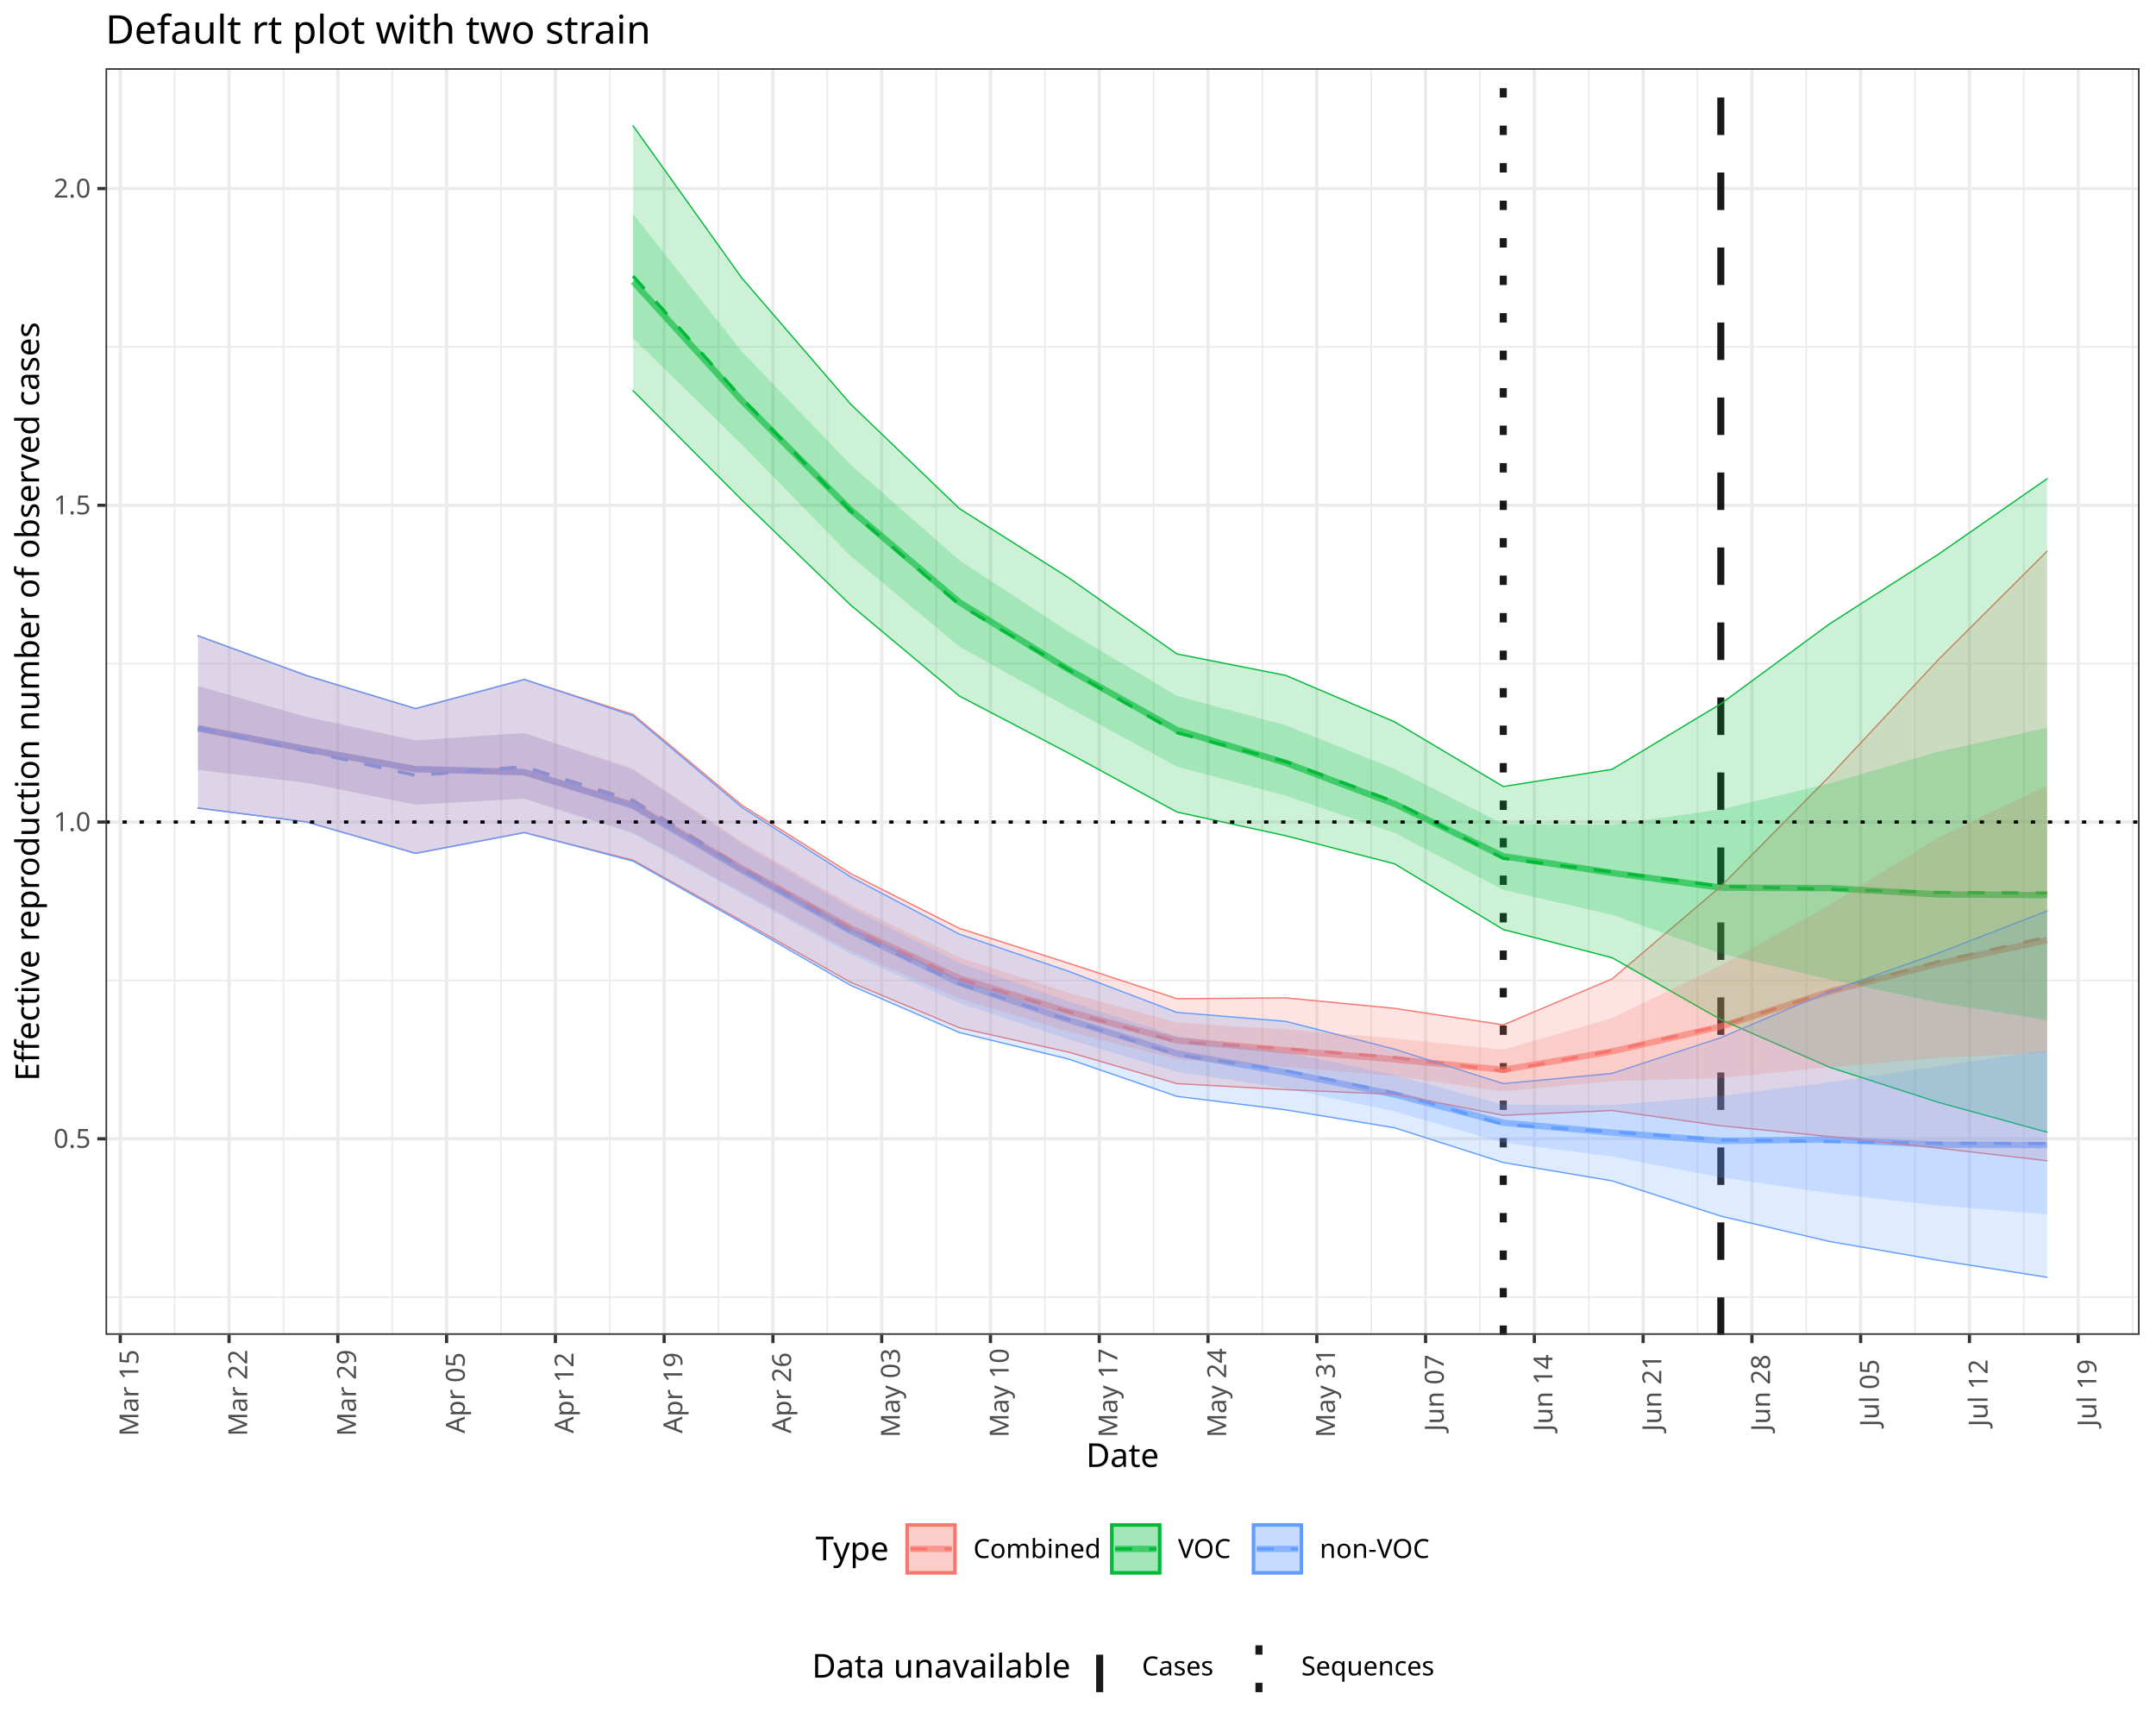
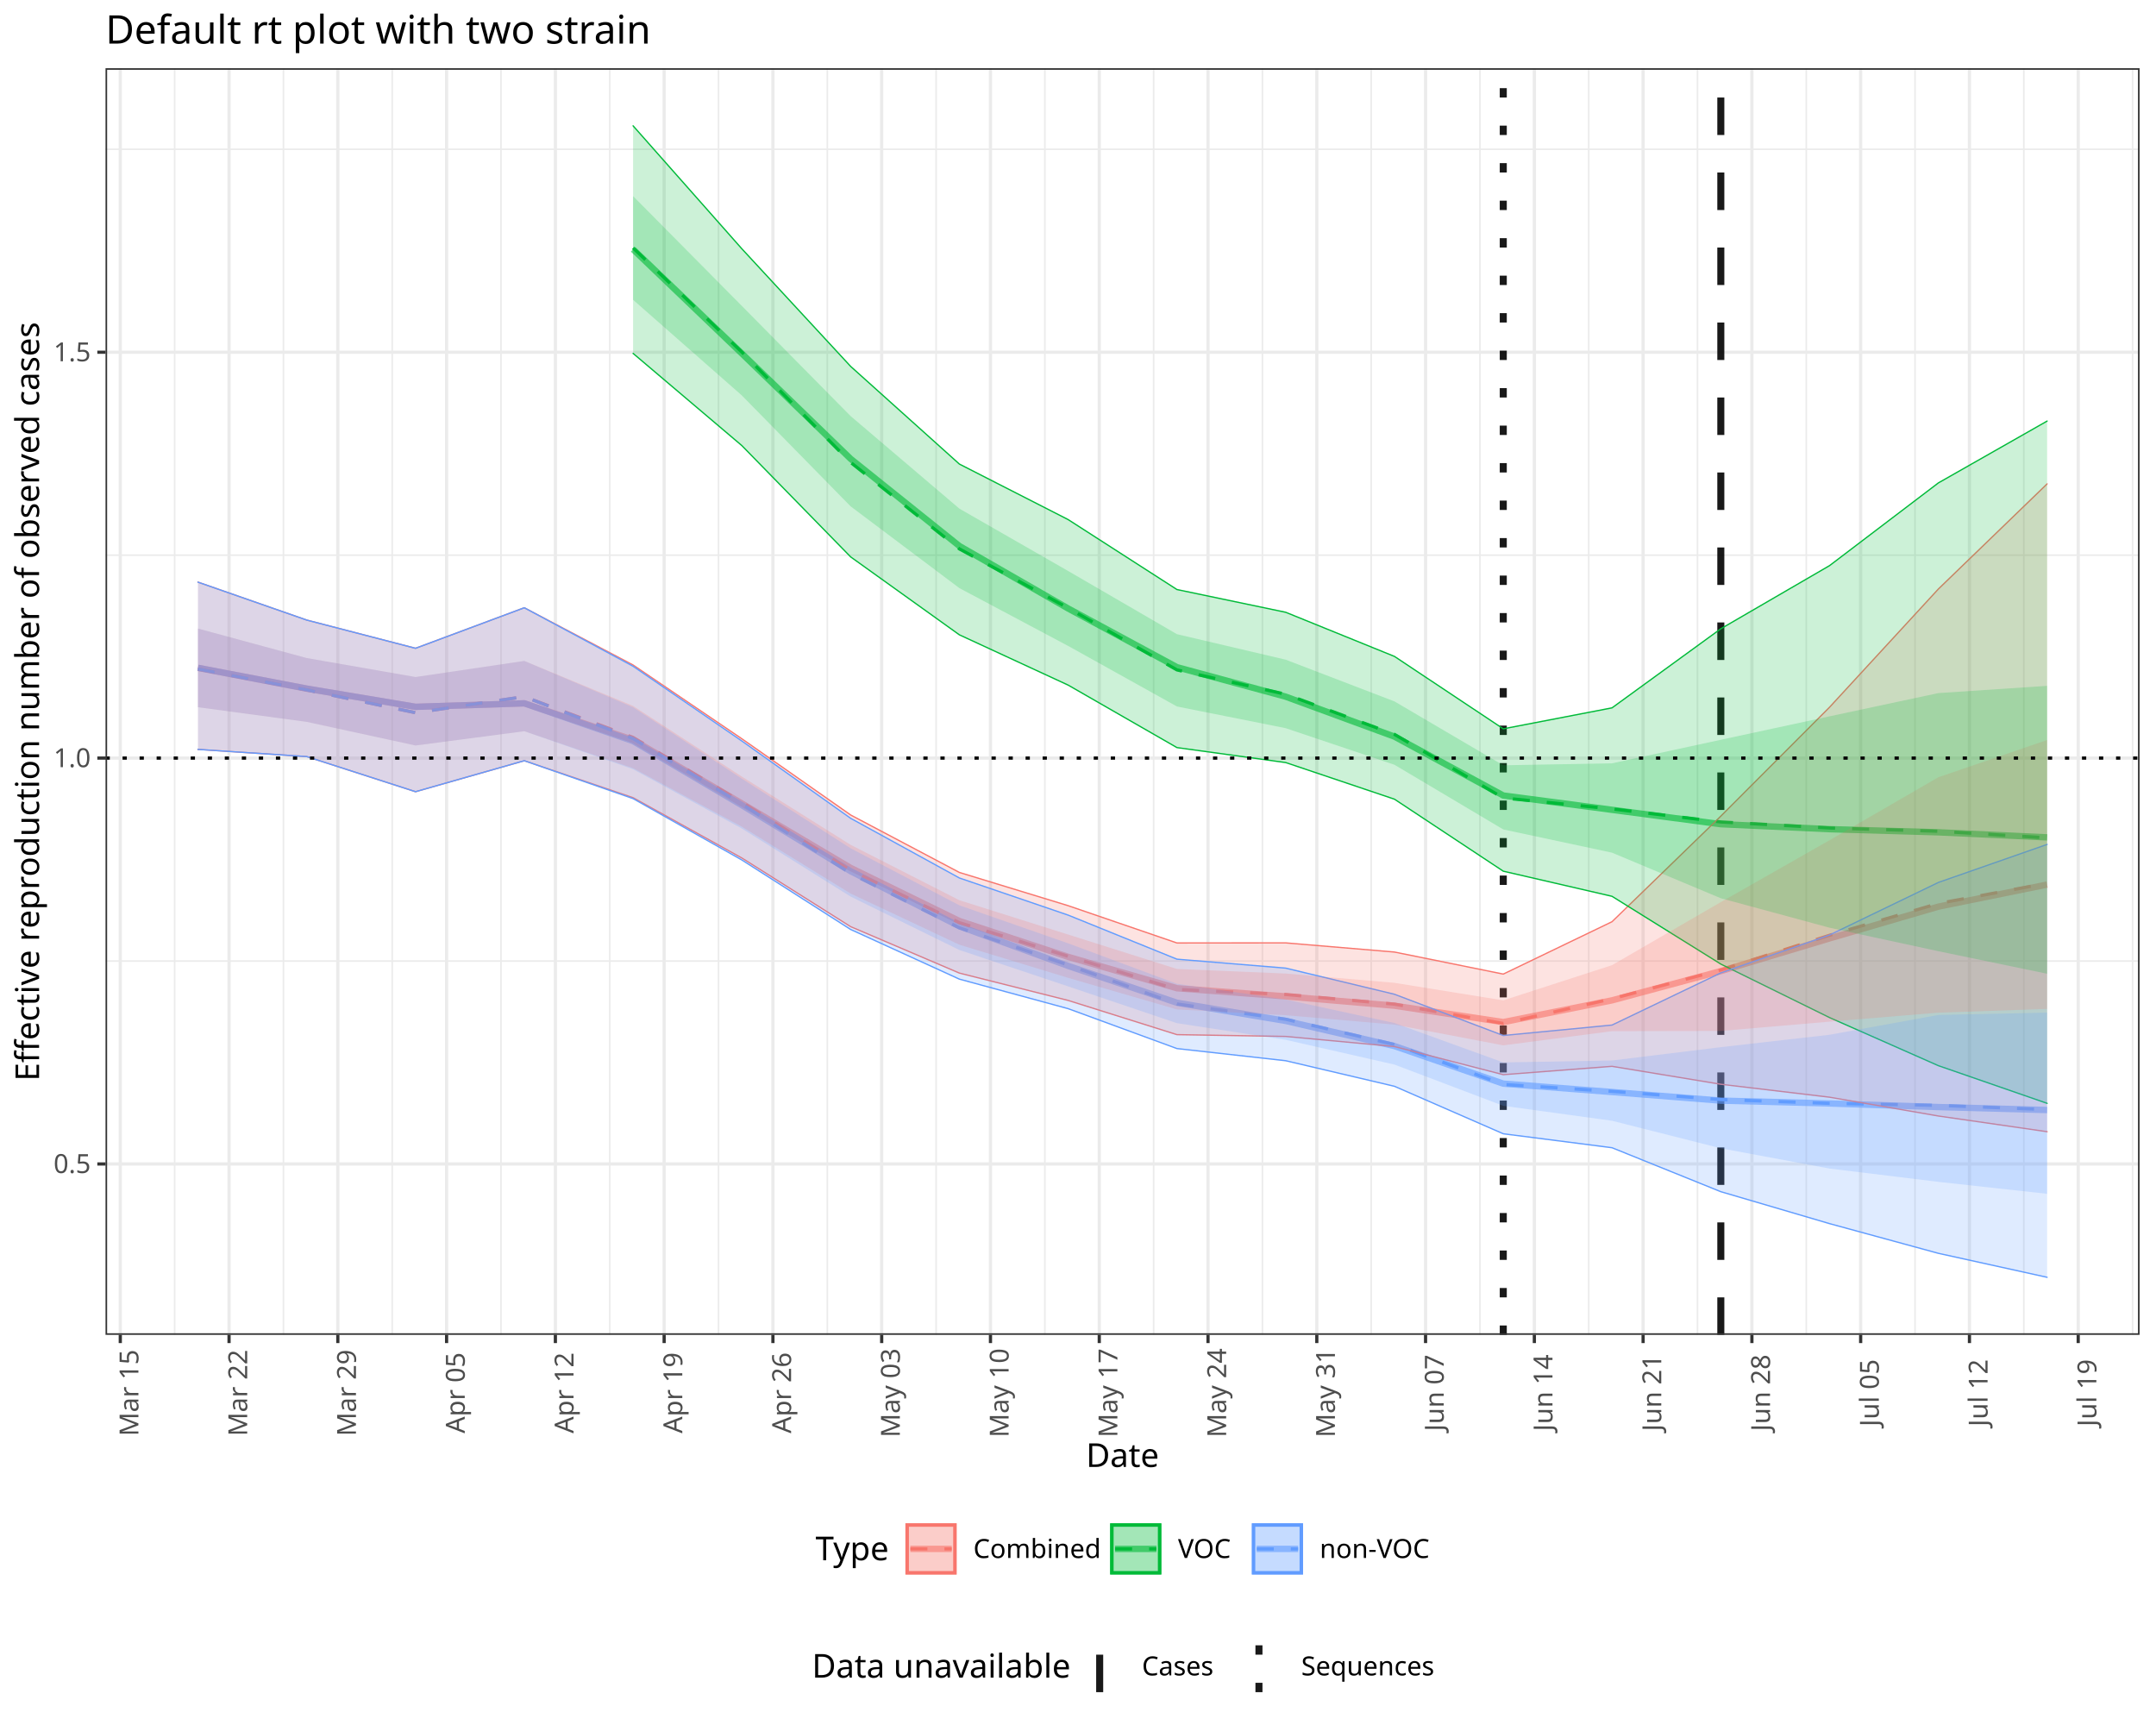
<svg xmlns="http://www.w3.org/2000/svg" class="svglite" data-engine-version="2.0" width="720.00pt" height="576.00pt" viewBox="0 0 720.00 576.00">
  <defs>
    <style type="text/css">
    .svglite line, .svglite polyline, .svglite polygon, .svglite path, .svglite rect, .svglite circle {
      fill: none;
      stroke: #000000;
      stroke-linecap: round;
      stroke-linejoin: round;
      stroke-miterlimit: 10.00;
    }
  </style>
  </defs>
  <rect width="100%" height="100%" style="stroke: none; fill: #FFFFFF;" />
  <defs>
    <clipPath id="cpMC4wMHw3MjAuMDB8MC4wMHw1NzYuMDA=">
      <rect x="0.00" y="0.00" width="720.00" height="576.00" />
    </clipPath>
  </defs>
  <g clip-path="url(#cpMC4wMHw3MjAuMDB8MC4wMHw1NzYuMDA=)">
    <rect x="0.00" y="0.00" width="720.00" height="576.00" style="stroke-width: 1.07; stroke: #FFFFFF; fill: #FFFFFF;" />
  </g>
  <defs>
    <clipPath id="cpMzUuMjR8NzE0LjUyfDIyLjc4fDQ0NS43Mw==">
      <rect x="35.24" y="22.78" width="679.28" height="422.95" />
    </clipPath>
  </defs>
  <g clip-path="url(#cpMzUuMjR8NzE0LjUyfDIyLjc4fDQ0NS43Mw==)">
    <rect x="35.24" y="22.78" width="679.28" height="422.95" style="stroke-width: 1.07; stroke: none; fill: #FFFFFF;" />
-     <polyline points="35.24,433.13 714.52,433.13 " style="stroke-width: 0.53; stroke: #EBEBEB; stroke-linecap: butt;" />
-     <polyline points="35.24,327.37 714.52,327.37 " style="stroke-width: 0.53; stroke: #EBEBEB; stroke-linecap: butt;" />
-     <polyline points="35.24,221.60 714.52,221.60 " style="stroke-width: 0.53; stroke: #EBEBEB; stroke-linecap: butt;" />
-     <polyline points="35.24,115.83 714.52,115.83 " style="stroke-width: 0.53; stroke: #EBEBEB; stroke-linecap: butt;" />
+     <polyline points="35.24,320.90 714.52,320.90 " style="stroke-width: 0.53; stroke: #EBEBEB; stroke-linecap: butt;" />
+     <polyline points="35.24,185.37 714.52,185.37 " style="stroke-width: 0.53; stroke: #EBEBEB; stroke-linecap: butt;" />
+     <polyline points="35.24,49.85 714.52,49.85 " style="stroke-width: 0.53; stroke: #EBEBEB; stroke-linecap: butt;" />
    <polyline points="58.33,445.73 58.33,22.78 " style="stroke-width: 0.53; stroke: #EBEBEB; stroke-linecap: butt;" />
    <polyline points="94.66,445.73 94.66,22.78 " style="stroke-width: 0.53; stroke: #EBEBEB; stroke-linecap: butt;" />
    <polyline points="130.98,445.73 130.98,22.78 " style="stroke-width: 0.53; stroke: #EBEBEB; stroke-linecap: butt;" />
    <polyline points="167.31,445.73 167.31,22.78 " style="stroke-width: 0.53; stroke: #EBEBEB; stroke-linecap: butt;" />
    <polyline points="203.63,445.73 203.63,22.78 " style="stroke-width: 0.53; stroke: #EBEBEB; stroke-linecap: butt;" />
    <polyline points="239.96,445.73 239.96,22.78 " style="stroke-width: 0.53; stroke: #EBEBEB; stroke-linecap: butt;" />
    <polyline points="276.28,445.73 276.28,22.78 " style="stroke-width: 0.53; stroke: #EBEBEB; stroke-linecap: butt;" />
    <polyline points="312.61,445.73 312.61,22.78 " style="stroke-width: 0.53; stroke: #EBEBEB; stroke-linecap: butt;" />
    <polyline points="348.93,445.73 348.93,22.78 " style="stroke-width: 0.53; stroke: #EBEBEB; stroke-linecap: butt;" />
    <polyline points="385.26,445.73 385.26,22.78 " style="stroke-width: 0.53; stroke: #EBEBEB; stroke-linecap: butt;" />
    <polyline points="421.58,445.73 421.58,22.78 " style="stroke-width: 0.53; stroke: #EBEBEB; stroke-linecap: butt;" />
    <polyline points="457.91,445.73 457.91,22.78 " style="stroke-width: 0.53; stroke: #EBEBEB; stroke-linecap: butt;" />
    <polyline points="494.23,445.73 494.23,22.78 " style="stroke-width: 0.53; stroke: #EBEBEB; stroke-linecap: butt;" />
    <polyline points="530.56,445.73 530.56,22.78 " style="stroke-width: 0.53; stroke: #EBEBEB; stroke-linecap: butt;" />
    <polyline points="566.88,445.73 566.88,22.78 " style="stroke-width: 0.53; stroke: #EBEBEB; stroke-linecap: butt;" />
    <polyline points="603.21,445.73 603.21,22.78 " style="stroke-width: 0.53; stroke: #EBEBEB; stroke-linecap: butt;" />
    <polyline points="639.53,445.73 639.53,22.78 " style="stroke-width: 0.53; stroke: #EBEBEB; stroke-linecap: butt;" />
    <polyline points="675.86,445.73 675.86,22.78 " style="stroke-width: 0.53; stroke: #EBEBEB; stroke-linecap: butt;" />
    <polyline points="712.19,445.73 712.19,22.78 " style="stroke-width: 0.53; stroke: #EBEBEB; stroke-linecap: butt;" />
-     <polyline points="35.24,380.25 714.52,380.25 " style="stroke-width: 1.07; stroke: #EBEBEB; stroke-linecap: butt;" />
-     <polyline points="35.24,274.48 714.52,274.48 " style="stroke-width: 1.07; stroke: #EBEBEB; stroke-linecap: butt;" />
-     <polyline points="35.24,168.72 714.52,168.72 " style="stroke-width: 1.07; stroke: #EBEBEB; stroke-linecap: butt;" />
-     <polyline points="35.24,62.95 714.52,62.95 " style="stroke-width: 1.07; stroke: #EBEBEB; stroke-linecap: butt;" />
+     <polyline points="35.24,388.66 714.52,388.66 " style="stroke-width: 1.07; stroke: #EBEBEB; stroke-linecap: butt;" />
+     <polyline points="35.24,253.13 714.52,253.13 " style="stroke-width: 1.07; stroke: #EBEBEB; stroke-linecap: butt;" />
+     <polyline points="35.24,117.61 714.52,117.61 " style="stroke-width: 1.07; stroke: #EBEBEB; stroke-linecap: butt;" />
    <polyline points="40.17,445.73 40.17,22.78 " style="stroke-width: 1.07; stroke: #EBEBEB; stroke-linecap: butt;" />
    <polyline points="76.49,445.73 76.49,22.78 " style="stroke-width: 1.07; stroke: #EBEBEB; stroke-linecap: butt;" />
    <polyline points="112.82,445.73 112.82,22.78 " style="stroke-width: 1.07; stroke: #EBEBEB; stroke-linecap: butt;" />
    <polyline points="149.14,445.73 149.14,22.78 " style="stroke-width: 1.07; stroke: #EBEBEB; stroke-linecap: butt;" />
    <polyline points="185.47,445.73 185.47,22.78 " style="stroke-width: 1.07; stroke: #EBEBEB; stroke-linecap: butt;" />
    <polyline points="221.79,445.73 221.79,22.78 " style="stroke-width: 1.07; stroke: #EBEBEB; stroke-linecap: butt;" />
    <polyline points="258.12,445.73 258.12,22.78 " style="stroke-width: 1.07; stroke: #EBEBEB; stroke-linecap: butt;" />
    <polyline points="294.44,445.73 294.44,22.78 " style="stroke-width: 1.07; stroke: #EBEBEB; stroke-linecap: butt;" />
    <polyline points="330.77,445.73 330.77,22.78 " style="stroke-width: 1.07; stroke: #EBEBEB; stroke-linecap: butt;" />
    <polyline points="367.10,445.73 367.10,22.78 " style="stroke-width: 1.07; stroke: #EBEBEB; stroke-linecap: butt;" />
    <polyline points="403.42,445.73 403.42,22.78 " style="stroke-width: 1.07; stroke: #EBEBEB; stroke-linecap: butt;" />
    <polyline points="439.75,445.73 439.75,22.78 " style="stroke-width: 1.07; stroke: #EBEBEB; stroke-linecap: butt;" />
    <polyline points="476.07,445.73 476.07,22.78 " style="stroke-width: 1.07; stroke: #EBEBEB; stroke-linecap: butt;" />
    <polyline points="512.40,445.73 512.40,22.78 " style="stroke-width: 1.07; stroke: #EBEBEB; stroke-linecap: butt;" />
    <polyline points="548.72,445.73 548.72,22.78 " style="stroke-width: 1.07; stroke: #EBEBEB; stroke-linecap: butt;" />
    <polyline points="585.05,445.73 585.05,22.78 " style="stroke-width: 1.07; stroke: #EBEBEB; stroke-linecap: butt;" />
    <polyline points="621.37,445.73 621.37,22.78 " style="stroke-width: 1.07; stroke: #EBEBEB; stroke-linecap: butt;" />
    <polyline points="657.70,445.73 657.70,22.78 " style="stroke-width: 1.07; stroke: #EBEBEB; stroke-linecap: butt;" />
    <polyline points="694.02,445.73 694.02,22.78 " style="stroke-width: 1.07; stroke: #EBEBEB; stroke-linecap: butt;" />
    <line x1="574.67" y1="445.73" x2="574.67" y2="22.78" style="stroke-width: 2.35; stroke: #000000; stroke-opacity: 0.90; stroke-dasharray: 12.52,12.52; stroke-linecap: butt;" />
    <line x1="502.02" y1="445.73" x2="502.02" y2="22.78" style="stroke-width: 2.35; stroke: #000000; stroke-opacity: 0.90; stroke-dasharray: 3.13,9.39; stroke-linecap: butt;" />
-     <polyline points="66.11,243.19 102.44,250.19 138.77,256.83 175.09,257.86 211.42,268.74 247.74,289.97 284.07,309.88 320.39,326.65 356.72,337.80 393.04,347.42 429.37,350.70 465.69,353.74 502.02,357.20 538.34,351.08 574.67,342.76 610.99,331.10 647.32,321.75 683.64,313.94 " style="stroke-width: 2.13; stroke: #F8766D; stroke-opacity: 0.60; stroke-linecap: butt;" />
-     <polyline points="211.42,94.01 247.74,133.78 284.07,170.27 320.39,201.11 356.72,223.48 393.04,243.76 429.37,254.71 465.69,268.42 502.02,285.92 538.34,291.47 574.67,296.40 610.99,296.56 647.32,298.66 683.64,298.89 " style="stroke-width: 2.13; stroke: #00BA38; stroke-opacity: 0.60; stroke-linecap: butt;" />
-     <polyline points="66.11,243.19 102.44,250.19 138.77,256.83 175.09,257.86 211.42,269.12 247.74,290.60 284.07,310.88 320.39,328.21 356.72,340.53 393.04,351.74 429.37,358.09 465.69,365.47 502.02,374.88 538.34,378.18 574.67,380.97 610.99,380.48 647.32,382.20 683.64,382.35 " style="stroke-width: 2.13; stroke: #619CFF; stroke-opacity: 0.60; stroke-linecap: butt;" />
-     <polyline points="66.11,243.13 102.44,250.78 138.77,258.89 175.09,256.06 211.42,267.24 247.74,289.63 284.07,310.11 320.39,326.85 356.72,337.81 393.04,347.80 429.37,350.18 465.69,353.09 502.02,357.58 538.34,350.85 574.67,342.52 610.99,331.08 647.32,321.12 683.64,312.91 " style="stroke-width: 1.07; stroke: #F8766D; stroke-dasharray: 5.69,5.69; stroke-linecap: butt;" />
-     <polyline points="211.42,92.18 247.74,132.99 284.07,170.59 320.39,201.90 356.72,223.57 393.04,244.65 429.37,254.33 465.69,267.71 502.02,286.61 538.34,291.17 574.67,295.94 610.99,296.93 647.32,298.00 683.64,298.20 " style="stroke-width: 1.07; stroke: #00BA38; stroke-dasharray: 5.69,5.69; stroke-linecap: butt;" />
-     <polyline points="66.11,243.13 102.44,250.78 138.77,258.89 175.09,256.06 211.42,267.63 247.74,290.25 284.07,311.11 320.39,328.47 356.72,340.49 393.04,352.17 429.37,357.54 465.69,364.96 502.02,375.44 538.34,377.97 574.67,380.61 610.99,381.16 647.32,381.76 683.64,381.87 " style="stroke-width: 1.07; stroke: #619CFF; stroke-dasharray: 5.69,5.69; stroke-linecap: butt;" />
-     <polygon points="66.11,212.30 102.44,225.60 138.77,236.61 175.09,226.89 211.42,238.57 247.74,268.87 284.07,291.71 320.39,310.00 356.72,321.59 393.04,333.48 429.37,333.20 465.69,336.71 502.02,342.21 538.34,326.89 574.67,295.97 610.99,259.20 647.32,220.27 683.64,184.04 683.64,387.59 647.32,383.38 610.99,379.51 574.67,375.92 538.34,370.81 502.02,372.42 465.69,365.41 429.37,363.85 393.04,361.84 356.72,351.29 320.39,343.20 284.07,327.98 247.74,307.50 211.42,287.22 175.09,278.00 138.77,284.95 102.44,274.47 66.11,269.82 " style="stroke-width: 0.00; stroke: none; fill: #F8766D; fill-opacity: 0.20;" />
-     <polyline points="66.11,212.30 102.44,225.60 138.77,236.61 175.09,226.89 211.42,238.57 247.74,268.87 284.07,291.71 320.39,310.00 356.72,321.59 393.04,333.48 429.37,333.20 465.69,336.71 502.02,342.21 538.34,326.89 574.67,295.97 610.99,259.20 647.32,220.27 683.64,184.04 " style="stroke-width: 0.43; stroke: #F8766D;" />
-     <polyline points="683.64,387.59 647.32,383.38 610.99,379.51 574.67,375.92 538.34,370.81 502.02,372.42 465.69,365.41 429.37,363.85 393.04,361.84 356.72,351.29 320.39,343.20 284.07,327.98 247.74,307.50 211.42,287.22 175.09,278.00 138.77,284.95 102.44,274.47 66.11,269.82 " style="stroke-width: 0.43; stroke: #F8766D;" />
-     <polygon points="211.42,42.01 247.74,92.85 284.07,134.95 320.39,169.82 356.72,192.83 393.04,218.36 429.37,225.53 465.69,241.02 502.02,262.63 538.34,256.89 574.67,235.01 610.99,208.32 647.32,185.08 683.64,159.84 683.64,378.06 647.32,368.09 610.99,356.36 574.67,340.47 538.34,319.79 502.02,310.38 465.69,288.44 429.37,279.07 393.04,271.15 356.72,251.41 320.39,232.42 284.07,202.04 247.74,166.96 211.42,130.47 " style="stroke-width: 0.00; stroke: none; fill: #00BA38; fill-opacity: 0.20;" />
-     <polyline points="211.42,42.01 247.74,92.85 284.07,134.95 320.39,169.82 356.72,192.83 393.04,218.36 429.37,225.53 465.69,241.02 502.02,262.63 538.34,256.89 574.67,235.01 610.99,208.32 647.32,185.08 683.64,159.84 " style="stroke-width: 0.43; stroke: #00BA38;" />
-     <polyline points="683.64,378.06 647.32,368.09 610.99,356.36 574.67,340.47 538.34,319.79 502.02,310.38 465.69,288.44 429.37,279.07 393.04,271.15 356.72,251.41 320.39,232.42 284.07,202.04 247.74,166.96 211.42,130.47 " style="stroke-width: 0.43; stroke: #00BA38;" />
-     <polygon points="66.11,212.30 102.44,225.60 138.77,236.61 175.09,226.89 211.42,239.03 247.74,269.60 284.07,292.79 320.39,311.93 356.72,324.27 393.04,338.06 429.37,341.05 465.69,350.33 502.02,361.83 538.34,358.43 574.67,346.49 610.99,331.03 647.32,318.25 683.64,304.19 683.64,426.51 647.32,420.82 610.99,414.55 574.67,406.08 538.34,394.30 502.02,388.19 465.69,376.58 429.37,370.60 393.04,366.10 356.72,353.59 320.39,344.77 284.07,329.02 247.74,308.08 211.42,287.55 175.09,278.00 138.77,284.95 102.44,274.47 66.11,269.82 " style="stroke-width: 0.00; stroke: none; fill: #619CFF; fill-opacity: 0.20;" />
-     <polyline points="66.11,212.30 102.44,225.60 138.77,236.61 175.09,226.89 211.42,239.03 247.74,269.60 284.07,292.79 320.39,311.93 356.72,324.27 393.04,338.06 429.37,341.05 465.69,350.33 502.02,361.83 538.34,358.43 574.67,346.49 610.99,331.03 647.32,318.25 683.64,304.19 " style="stroke-width: 0.43; stroke: #619CFF;" />
-     <polyline points="683.64,426.51 647.32,420.82 610.99,414.55 574.67,406.08 538.34,394.30 502.02,388.19 465.69,376.58 429.37,370.60 393.04,366.10 356.72,353.59 320.39,344.77 284.07,329.02 247.74,308.08 211.42,287.55 175.09,278.00 138.77,284.95 102.44,274.47 66.11,269.82 " style="stroke-width: 0.43; stroke: #619CFF;" />
-     <polygon points="66.11,229.09 102.44,239.40 138.77,247.22 175.09,244.73 211.42,256.64 247.74,281.02 284.07,302.09 320.39,319.71 356.72,331.44 393.04,341.43 429.37,343.71 465.69,346.75 502.02,350.50 538.34,339.96 574.67,322.44 610.99,302.21 647.32,279.62 683.64,262.32 683.64,351.52 647.32,353.20 610.99,356.35 574.67,360.00 538.34,361.02 502.02,364.49 465.69,359.27 429.37,356.28 393.04,353.70 356.72,344.41 320.39,333.42 284.07,317.57 247.74,297.84 211.42,278.00 175.09,266.71 138.77,268.67 102.44,261.42 66.11,257.10 " style="stroke-width: 0.00; stroke: none; fill: #F8766D; fill-opacity: 0.20;" />
-     <polyline points="66.11,229.09 102.44,239.40 138.77,247.22 175.09,244.73 211.42,256.64 247.74,281.02 284.07,302.09 320.39,319.71 356.72,331.44 393.04,341.43 429.37,343.71 465.69,346.75 502.02,350.50 538.34,339.96 574.67,322.44 610.99,302.21 647.32,279.62 683.64,262.32 " style="stroke-width: 1.07; stroke: none;" />
-     <polyline points="683.64,351.52 647.32,353.20 610.99,356.35 574.67,360.00 538.34,361.02 502.02,364.49 465.69,359.27 429.37,356.28 393.04,353.70 356.72,344.41 320.39,333.42 284.07,317.57 247.74,297.84 211.42,278.00 175.09,266.71 138.77,268.67 102.44,261.42 66.11,257.10 " style="stroke-width: 1.07; stroke: none;" />
-     <polygon points="211.42,71.45 247.74,117.38 284.07,155.18 320.39,187.14 356.72,210.84 393.04,232.35 429.37,242.20 465.69,256.75 502.02,275.18 538.34,275.37 574.67,270.27 610.99,261.59 647.32,250.99 683.64,243.02 683.64,340.61 647.32,334.80 610.99,327.08 574.67,318.41 538.34,305.48 502.02,297.12 465.69,278.08 429.37,265.70 393.04,255.99 356.72,236.19 320.39,215.89 284.07,185.67 247.74,148.40 211.42,112.92 " style="stroke-width: 0.00; stroke: none; fill: #00BA38; fill-opacity: 0.20;" />
-     <polyline points="211.42,71.45 247.74,117.38 284.07,155.18 320.39,187.14 356.72,210.84 393.04,232.35 429.37,242.20 465.69,256.75 502.02,275.18 538.34,275.37 574.67,270.27 610.99,261.59 647.32,250.99 683.64,243.02 " style="stroke-width: 1.07; stroke: none;" />
-     <polyline points="683.64,340.61 647.32,334.80 610.99,327.08 574.67,318.41 538.34,305.48 502.02,297.12 465.69,278.08 429.37,265.70 393.04,255.99 356.72,236.19 320.39,215.89 284.07,185.67 247.74,148.40 211.42,112.92 " style="stroke-width: 1.07; stroke: none;" />
-     <polygon points="66.11,229.09 102.44,239.40 138.77,247.22 175.09,244.73 211.42,257.09 247.74,281.67 284.07,303.09 320.39,321.47 356.72,334.29 393.04,345.94 429.37,351.36 465.69,358.94 502.02,368.81 538.34,368.99 574.67,365.94 610.99,361.33 647.32,356.01 683.64,350.68 683.64,405.48 647.32,402.54 610.99,398.43 574.67,393.15 538.34,386.21 502.02,381.53 465.69,371.12 429.37,363.43 393.04,357.90 356.72,347.02 320.39,334.95 284.07,318.52 247.74,298.44 211.42,278.35 175.09,266.71 138.77,268.67 102.44,261.42 66.11,257.10 " style="stroke-width: 0.00; stroke: none; fill: #619CFF; fill-opacity: 0.20;" />
-     <polyline points="66.11,229.09 102.44,239.40 138.77,247.22 175.09,244.73 211.42,257.09 247.74,281.67 284.07,303.09 320.39,321.47 356.72,334.29 393.04,345.94 429.37,351.36 465.69,358.94 502.02,368.81 538.34,368.99 574.67,365.94 610.99,361.33 647.32,356.01 683.64,350.68 " style="stroke-width: 1.07; stroke: none;" />
-     <polyline points="683.64,405.48 647.32,402.54 610.99,398.43 574.67,393.15 538.34,386.21 502.02,381.53 465.69,371.12 429.37,363.43 393.04,357.90 356.72,347.02 320.39,334.95 284.07,318.52 247.74,298.44 211.42,278.35 175.09,266.71 138.77,268.67 102.44,261.42 66.11,257.10 " style="stroke-width: 1.07; stroke: none;" />
-     <line x1="35.24" y1="274.48" x2="714.52" y2="274.48" style="stroke-width: 1.07; stroke-dasharray: 1.42,4.27; stroke-linecap: butt;" />
+     <polyline points="66.11,223.00 102.44,229.94 138.77,236.02 175.09,234.85 211.42,247.04 247.74,268.28 284.07,289.80 320.39,307.53 356.72,319.51 393.04,329.99 429.37,332.70 465.69,335.82 502.02,341.29 538.34,334.03 574.67,324.26 610.99,313.34 647.32,302.74 683.64,295.37 " style="stroke-width: 2.13; stroke: #F8766D; stroke-opacity: 0.60; stroke-linecap: butt;" />
+     <polyline points="211.42,83.26 247.74,118.04 284.07,153.21 320.39,182.32 356.72,203.19 393.04,222.78 429.37,232.63 465.69,245.97 502.02,265.63 538.34,270.41 574.67,275.21 610.99,276.87 647.32,277.92 683.64,279.61 " style="stroke-width: 2.13; stroke: #00BA38; stroke-opacity: 0.60; stroke-linecap: butt;" />
+     <polyline points="66.11,223.00 102.44,229.94 138.77,236.02 175.09,234.85 211.42,247.47 247.74,268.87 284.07,290.91 320.39,309.29 356.72,322.53 393.04,334.83 429.37,340.90 465.69,349.30 502.02,361.84 538.34,364.64 574.67,367.51 610.99,368.46 647.32,369.66 683.64,370.65 " style="stroke-width: 2.13; stroke: #619CFF; stroke-opacity: 0.60; stroke-linecap: butt;" />
+     <polyline points="66.11,223.39 102.44,230.34 138.77,237.98 175.09,232.63 211.42,246.24 247.74,267.85 284.07,290.61 320.39,308.09 356.72,319.32 393.04,330.37 429.37,332.07 465.69,335.30 502.02,341.75 538.34,333.51 574.67,323.89 610.99,312.30 647.32,301.68 683.64,294.94 " style="stroke-width: 1.07; stroke: #F8766D; stroke-dasharray: 5.69,5.69; stroke-linecap: butt;" />
+     <polyline points="211.42,82.79 247.74,117.56 284.07,154.40 320.39,183.29 356.72,203.04 393.04,223.69 429.37,231.82 465.69,245.22 502.02,266.44 538.34,270.10 574.67,274.46 610.99,276.48 647.32,277.56 683.64,279.78 " style="stroke-width: 1.07; stroke: #00BA38; stroke-dasharray: 5.69,5.69; stroke-linecap: butt;" />
+     <polyline points="66.11,223.39 102.44,230.34 138.77,237.98 175.09,232.63 211.42,246.63 247.74,268.49 284.07,291.65 320.39,309.82 356.72,322.24 393.04,335.23 429.37,340.34 465.69,348.77 502.02,362.11 538.34,364.41 574.67,367.15 610.99,368.42 647.32,369.10 683.64,370.50 " style="stroke-width: 1.07; stroke: #619CFF; stroke-dasharray: 5.69,5.69; stroke-linecap: butt;" />
+     <polygon points="66.11,194.38 102.44,207.05 138.77,216.47 175.09,202.93 211.42,222.05 247.74,246.68 284.07,272.13 320.39,291.32 356.72,302.42 393.04,314.87 429.37,314.84 465.69,317.90 502.02,325.26 538.34,307.77 574.67,272.52 610.99,236.14 647.32,196.68 683.64,161.57 683.64,377.89 647.32,372.65 610.99,366.37 574.67,362.05 538.34,356.06 502.02,358.85 465.69,349.46 429.37,346.08 393.04,345.48 356.72,334.06 320.39,324.93 284.07,309.42 247.74,286.50 211.42,266.36 175.09,254.01 138.77,264.36 102.44,252.64 66.11,250.24 " style="stroke-width: 0.00; stroke: none; fill: #F8766D; fill-opacity: 0.20;" />
+     <polyline points="66.11,194.38 102.44,207.05 138.77,216.47 175.09,202.93 211.42,222.05 247.74,246.68 284.07,272.13 320.39,291.32 356.72,302.42 393.04,314.87 429.37,314.84 465.69,317.90 502.02,325.26 538.34,307.77 574.67,272.52 610.99,236.14 647.32,196.68 683.64,161.57 " style="stroke-width: 0.43; stroke: #F8766D;" />
+     <polyline points="683.64,377.89 647.32,372.65 610.99,366.37 574.67,362.05 538.34,356.06 502.02,358.85 465.69,349.46 429.37,346.08 393.04,345.48 356.72,334.06 320.39,324.93 284.07,309.42 247.74,286.50 211.42,266.36 175.09,254.01 138.77,264.36 102.44,252.64 66.11,250.24 " style="stroke-width: 0.43; stroke: #F8766D;" />
+     <polygon points="211.42,42.01 247.74,83.07 284.07,122.34 320.39,154.96 356.72,173.50 393.04,196.85 429.37,204.45 465.69,219.19 502.02,243.36 538.34,236.36 574.67,209.95 610.99,188.86 647.32,161.25 683.64,140.60 683.64,368.42 647.32,355.84 610.99,339.79 574.67,321.92 538.34,299.29 502.02,290.90 465.69,266.86 429.37,254.63 393.04,249.63 356.72,228.77 320.39,211.98 284.07,185.95 247.74,148.79 211.42,118.00 " style="stroke-width: 0.00; stroke: none; fill: #00BA38; fill-opacity: 0.20;" />
+     <polyline points="211.42,42.01 247.74,83.07 284.07,122.34 320.39,154.96 356.72,173.50 393.04,196.85 429.37,204.45 465.69,219.19 502.02,243.36 538.34,236.36 574.67,209.95 610.99,188.86 647.32,161.25 683.64,140.60 " style="stroke-width: 0.43; stroke: #00BA38;" />
+     <polyline points="683.64,368.42 647.32,355.84 610.99,339.79 574.67,321.92 538.34,299.29 502.02,290.90 465.69,266.86 429.37,254.63 393.04,249.63 356.72,228.77 320.39,211.98 284.07,185.95 247.74,148.79 211.42,118.00 " style="stroke-width: 0.43; stroke: #00BA38;" />
+     <polygon points="66.11,194.38 102.44,207.05 138.77,216.47 175.09,202.93 211.42,222.47 247.74,247.43 284.07,273.24 320.39,293.17 356.72,305.57 393.04,320.28 429.37,323.27 465.69,332.00 502.02,345.77 538.34,342.28 574.67,324.86 610.99,312.20 647.32,294.66 683.64,281.96 683.64,426.51 647.32,418.50 610.99,408.59 574.67,397.92 538.34,383.24 502.02,378.58 465.69,362.73 429.37,354.19 393.04,350.13 356.72,336.81 320.39,326.95 284.07,310.36 247.74,287.16 211.42,266.67 175.09,254.01 138.77,264.36 102.44,252.64 66.11,250.24 " style="stroke-width: 0.00; stroke: none; fill: #619CFF; fill-opacity: 0.20;" />
+     <polyline points="66.11,194.38 102.44,207.05 138.77,216.47 175.09,202.93 211.42,222.47 247.74,247.43 284.07,273.24 320.39,293.17 356.72,305.57 393.04,320.28 429.37,323.27 465.69,332.00 502.02,345.77 538.34,342.28 574.67,324.86 610.99,312.20 647.32,294.66 683.64,281.96 " style="stroke-width: 0.43; stroke: #619CFF;" />
+     <polyline points="683.64,426.51 647.32,418.50 610.99,408.59 574.67,397.92 538.34,383.24 502.02,378.58 465.69,362.73 429.37,354.19 393.04,350.13 356.72,336.81 320.39,326.95 284.07,310.36 247.74,287.16 211.42,266.67 175.09,254.01 138.77,264.36 102.44,252.64 66.11,250.24 " style="stroke-width: 0.43; stroke: #619CFF;" />
+     <polygon points="66.11,209.88 102.44,219.73 138.77,226.07 175.09,220.69 211.42,235.72 247.74,259.30 284.07,282.10 320.39,300.60 356.72,312.06 393.04,323.55 429.37,325.08 465.69,328.18 502.02,334.04 538.34,322.28 574.67,301.22 610.99,280.55 647.32,259.53 683.64,247.09 683.64,336.89 647.32,338.14 610.99,341.14 574.67,344.25 538.34,344.32 502.02,349.06 465.69,342.14 429.37,339.00 393.04,337.07 356.72,326.52 320.39,315.46 284.07,298.37 247.74,276.05 211.42,256.52 175.09,244.16 138.77,248.93 102.44,241.04 66.11,236.15 " style="stroke-width: 0.00; stroke: none; fill: #F8766D; fill-opacity: 0.20;" />
+     <polyline points="66.11,209.88 102.44,219.73 138.77,226.07 175.09,220.69 211.42,235.72 247.74,259.30 284.07,282.10 320.39,300.60 356.72,312.06 393.04,323.55 429.37,325.08 465.69,328.18 502.02,334.04 538.34,322.28 574.67,301.22 610.99,280.55 647.32,259.53 683.64,247.09 " style="stroke-width: 1.07; stroke: none;" />
+     <polyline points="683.64,336.89 647.32,338.14 610.99,341.14 574.67,344.25 538.34,344.32 502.02,349.06 465.69,342.14 429.37,339.00 393.04,337.07 356.72,326.52 320.39,315.46 284.07,298.37 247.74,276.05 211.42,256.52 175.09,244.16 138.77,248.93 102.44,241.04 66.11,236.15 " style="stroke-width: 1.07; stroke: none;" />
+     <polygon points="211.42,65.49 247.74,102.15 284.07,138.94 320.39,169.84 356.72,190.67 393.04,211.76 429.37,220.28 465.69,234.21 502.02,255.54 538.34,254.88 574.67,247.02 610.99,239.19 647.32,231.43 683.64,229.02 683.64,325.15 647.32,317.62 610.99,309.78 574.67,299.94 538.34,284.72 502.02,276.96 465.69,255.37 429.37,243.15 393.04,235.90 356.72,215.69 320.39,196.38 284.07,169.08 247.74,132.04 211.42,100.11 " style="stroke-width: 0.00; stroke: none; fill: #00BA38; fill-opacity: 0.20;" />
+     <polyline points="211.42,65.49 247.74,102.15 284.07,138.94 320.39,169.84 356.72,190.67 393.04,211.76 429.37,220.28 465.69,234.21 502.02,255.54 538.34,254.88 574.67,247.02 610.99,239.19 647.32,231.43 683.64,229.02 " style="stroke-width: 1.07; stroke: none;" />
+     <polyline points="683.64,325.15 647.32,317.62 610.99,309.78 574.67,299.94 538.34,284.72 502.02,276.96 465.69,255.37 429.37,243.15 393.04,235.90 356.72,215.69 320.39,196.38 284.07,169.08 247.74,132.04 211.42,100.11 " style="stroke-width: 1.07; stroke: none;" />
+     <polygon points="66.11,209.88 102.44,219.73 138.77,226.07 175.09,220.69 211.42,236.16 247.74,260.01 284.07,283.25 320.39,302.30 356.72,314.99 393.04,328.50 429.37,333.74 465.69,341.60 502.02,354.76 538.34,354.11 574.67,349.66 610.99,345.52 647.32,338.91 683.64,338.13 683.64,398.63 647.32,394.64 610.99,390.20 574.67,383.43 538.34,374.24 502.02,369.25 465.69,355.48 429.37,347.21 393.04,341.65 356.72,329.37 320.39,317.22 284.07,299.39 247.74,276.66 211.42,256.86 175.09,244.16 138.77,248.93 102.44,241.04 66.11,236.15 " style="stroke-width: 0.00; stroke: none; fill: #619CFF; fill-opacity: 0.20;" />
+     <polyline points="66.11,209.88 102.44,219.73 138.77,226.07 175.09,220.69 211.42,236.16 247.74,260.01 284.07,283.25 320.39,302.30 356.72,314.99 393.04,328.50 429.37,333.74 465.69,341.60 502.02,354.76 538.34,354.11 574.67,349.66 610.99,345.52 647.32,338.91 683.64,338.13 " style="stroke-width: 1.07; stroke: none;" />
+     <polyline points="683.64,398.63 647.32,394.64 610.99,390.20 574.67,383.43 538.34,374.24 502.02,369.25 465.69,355.48 429.37,347.21 393.04,341.65 356.72,329.37 320.39,317.22 284.07,299.39 247.74,276.66 211.42,256.86 175.09,244.16 138.77,248.93 102.44,241.04 66.11,236.15 " style="stroke-width: 1.07; stroke: none;" />
+     <line x1="35.24" y1="253.13" x2="714.52" y2="253.13" style="stroke-width: 1.07; stroke-dasharray: 1.42,4.27; stroke-linecap: butt;" />
    <rect x="35.24" y="22.78" width="679.28" height="422.95" style="stroke-width: 1.07; stroke: #333333;" />
  </g>
  <g clip-path="url(#cpMC4wMHw3MjAuMDB8MC4wMHw1NzYuMDA=)">
-     <text x="30.31" y="383.28" text-anchor="end" style="font-size: 8.80px; fill: #4D4D4D; font-family: sans;" textLength="12.23px" lengthAdjust="spacingAndGlyphs">0.5</text>
-     <text x="30.31" y="277.51" text-anchor="end" style="font-size: 8.80px; fill: #4D4D4D; font-family: sans;" textLength="12.23px" lengthAdjust="spacingAndGlyphs">1.0</text>
-     <text x="30.31" y="171.74" text-anchor="end" style="font-size: 8.80px; fill: #4D4D4D; font-family: sans;" textLength="12.23px" lengthAdjust="spacingAndGlyphs">1.5</text>
-     <text x="30.31" y="65.98" text-anchor="end" style="font-size: 8.80px; fill: #4D4D4D; font-family: sans;" textLength="12.23px" lengthAdjust="spacingAndGlyphs">2.0</text>
-     <polyline points="32.50,380.25 35.24,380.25 " style="stroke-width: 1.07; stroke: #333333; stroke-linecap: butt;" />
-     <polyline points="32.50,274.48 35.24,274.48 " style="stroke-width: 1.07; stroke: #333333; stroke-linecap: butt;" />
-     <polyline points="32.50,168.72 35.24,168.72 " style="stroke-width: 1.07; stroke: #333333; stroke-linecap: butt;" />
-     <polyline points="32.50,62.95 35.24,62.95 " style="stroke-width: 1.07; stroke: #333333; stroke-linecap: butt;" />
+     <text x="30.31" y="391.69" text-anchor="end" style="font-size: 8.80px; fill: #4D4D4D; font-family: sans;" textLength="12.23px" lengthAdjust="spacingAndGlyphs">0.5</text>
+     <text x="30.31" y="256.16" text-anchor="end" style="font-size: 8.80px; fill: #4D4D4D; font-family: sans;" textLength="12.23px" lengthAdjust="spacingAndGlyphs">1.0</text>
+     <text x="30.31" y="120.64" text-anchor="end" style="font-size: 8.80px; fill: #4D4D4D; font-family: sans;" textLength="12.23px" lengthAdjust="spacingAndGlyphs">1.5</text>
+     <polyline points="32.50,388.66 35.24,388.66 " style="stroke-width: 1.07; stroke: #333333; stroke-linecap: butt;" />
+     <polyline points="32.50,253.13 35.24,253.13 " style="stroke-width: 1.07; stroke: #333333; stroke-linecap: butt;" />
+     <polyline points="32.50,117.61 35.24,117.61 " style="stroke-width: 1.07; stroke: #333333; stroke-linecap: butt;" />
    <polyline points="40.17,448.47 40.17,445.73 " style="stroke-width: 1.07; stroke: #333333; stroke-linecap: butt;" />
    <polyline points="76.49,448.47 76.49,445.73 " style="stroke-width: 1.07; stroke: #333333; stroke-linecap: butt;" />
    <polyline points="112.82,448.47 112.82,445.73 " style="stroke-width: 1.07; stroke: #333333; stroke-linecap: butt;" />
    <polyline points="149.14,448.47 149.14,445.73 " style="stroke-width: 1.07; stroke: #333333; stroke-linecap: butt;" />
    <polyline points="185.47,448.47 185.47,445.73 " style="stroke-width: 1.07; stroke: #333333; stroke-linecap: butt;" />
    <polyline points="221.79,448.47 221.79,445.73 " style="stroke-width: 1.07; stroke: #333333; stroke-linecap: butt;" />
    <polyline points="258.12,448.47 258.12,445.73 " style="stroke-width: 1.07; stroke: #333333; stroke-linecap: butt;" />
    <polyline points="294.44,448.47 294.44,445.73 " style="stroke-width: 1.07; stroke: #333333; stroke-linecap: butt;" />
    <polyline points="330.77,448.47 330.77,445.73 " style="stroke-width: 1.07; stroke: #333333; stroke-linecap: butt;" />
    <polyline points="367.10,448.47 367.10,445.73 " style="stroke-width: 1.07; stroke: #333333; stroke-linecap: butt;" />
    <polyline points="403.42,448.47 403.42,445.73 " style="stroke-width: 1.07; stroke: #333333; stroke-linecap: butt;" />
    <polyline points="439.75,448.47 439.75,445.73 " style="stroke-width: 1.07; stroke: #333333; stroke-linecap: butt;" />
    <polyline points="476.07,448.47 476.07,445.73 " style="stroke-width: 1.07; stroke: #333333; stroke-linecap: butt;" />
    <polyline points="512.40,448.47 512.40,445.73 " style="stroke-width: 1.07; stroke: #333333; stroke-linecap: butt;" />
    <polyline points="548.72,448.47 548.72,445.73 " style="stroke-width: 1.07; stroke: #333333; stroke-linecap: butt;" />
    <polyline points="585.05,448.47 585.05,445.73 " style="stroke-width: 1.07; stroke: #333333; stroke-linecap: butt;" />
    <polyline points="621.37,448.47 621.37,445.73 " style="stroke-width: 1.07; stroke: #333333; stroke-linecap: butt;" />
    <polyline points="657.70,448.47 657.70,445.73 " style="stroke-width: 1.07; stroke: #333333; stroke-linecap: butt;" />
    <polyline points="694.02,448.47 694.02,445.73 " style="stroke-width: 1.07; stroke: #333333; stroke-linecap: butt;" />
    <text transform="translate(46.22,465.10) rotate(-90)" text-anchor="middle" style="font-size: 8.80px; fill: #4D4D4D; font-family: sans;" textLength="27.39px" lengthAdjust="spacingAndGlyphs">Mar 15</text>
    <text transform="translate(82.55,465.10) rotate(-90)" text-anchor="middle" style="font-size: 8.80px; fill: #4D4D4D; font-family: sans;" textLength="27.39px" lengthAdjust="spacingAndGlyphs">Mar 22</text>
    <text transform="translate(118.87,465.10) rotate(-90)" text-anchor="middle" style="font-size: 8.80px; fill: #4D4D4D; font-family: sans;" textLength="27.39px" lengthAdjust="spacingAndGlyphs">Mar 29</text>
    <text transform="translate(155.20,465.10) rotate(-90)" text-anchor="middle" style="font-size: 8.80px; fill: #4D4D4D; font-family: sans;" textLength="25.93px" lengthAdjust="spacingAndGlyphs">Apr 05</text>
    <text transform="translate(191.53,465.10) rotate(-90)" text-anchor="middle" style="font-size: 8.80px; fill: #4D4D4D; font-family: sans;" textLength="25.93px" lengthAdjust="spacingAndGlyphs">Apr 12</text>
    <text transform="translate(227.85,465.10) rotate(-90)" text-anchor="middle" style="font-size: 8.80px; fill: #4D4D4D; font-family: sans;" textLength="25.93px" lengthAdjust="spacingAndGlyphs">Apr 19</text>
    <text transform="translate(264.18,465.10) rotate(-90)" text-anchor="middle" style="font-size: 8.80px; fill: #4D4D4D; font-family: sans;" textLength="25.93px" lengthAdjust="spacingAndGlyphs">Apr 26</text>
    <text transform="translate(300.50,465.10) rotate(-90)" text-anchor="middle" style="font-size: 8.80px; fill: #4D4D4D; font-family: sans;" textLength="28.87px" lengthAdjust="spacingAndGlyphs">May 03</text>
    <text transform="translate(336.83,465.10) rotate(-90)" text-anchor="middle" style="font-size: 8.80px; fill: #4D4D4D; font-family: sans;" textLength="28.87px" lengthAdjust="spacingAndGlyphs">May 10</text>
    <text transform="translate(373.15,465.10) rotate(-90)" text-anchor="middle" style="font-size: 8.80px; fill: #4D4D4D; font-family: sans;" textLength="28.87px" lengthAdjust="spacingAndGlyphs">May 17</text>
    <text transform="translate(409.48,465.10) rotate(-90)" text-anchor="middle" style="font-size: 8.80px; fill: #4D4D4D; font-family: sans;" textLength="28.87px" lengthAdjust="spacingAndGlyphs">May 24</text>
    <text transform="translate(445.80,465.10) rotate(-90)" text-anchor="middle" style="font-size: 8.80px; fill: #4D4D4D; font-family: sans;" textLength="28.87px" lengthAdjust="spacingAndGlyphs">May 31</text>
    <text transform="translate(482.13,465.10) rotate(-90)" text-anchor="middle" style="font-size: 8.80px; fill: #4D4D4D; font-family: sans;" textLength="26.43px" lengthAdjust="spacingAndGlyphs">Jun 07</text>
    <text transform="translate(518.45,465.10) rotate(-90)" text-anchor="middle" style="font-size: 8.80px; fill: #4D4D4D; font-family: sans;" textLength="26.43px" lengthAdjust="spacingAndGlyphs">Jun 14</text>
    <text transform="translate(554.78,465.10) rotate(-90)" text-anchor="middle" style="font-size: 8.80px; fill: #4D4D4D; font-family: sans;" textLength="26.43px" lengthAdjust="spacingAndGlyphs">Jun 21</text>
    <text transform="translate(591.10,465.10) rotate(-90)" text-anchor="middle" style="font-size: 8.80px; fill: #4D4D4D; font-family: sans;" textLength="26.43px" lengthAdjust="spacingAndGlyphs">Jun 28</text>
    <text transform="translate(627.43,465.10) rotate(-90)" text-anchor="middle" style="font-size: 8.80px; fill: #4D4D4D; font-family: sans;" textLength="23.49px" lengthAdjust="spacingAndGlyphs">Jul 05</text>
    <text transform="translate(663.75,465.10) rotate(-90)" text-anchor="middle" style="font-size: 8.80px; fill: #4D4D4D; font-family: sans;" textLength="23.49px" lengthAdjust="spacingAndGlyphs">Jul 12</text>
    <text transform="translate(700.08,465.10) rotate(-90)" text-anchor="middle" style="font-size: 8.80px; fill: #4D4D4D; font-family: sans;" textLength="23.49px" lengthAdjust="spacingAndGlyphs">Jul 19</text>
    <text x="374.88" y="489.84" text-anchor="middle" style="font-size: 11.00px; font-family: sans;" textLength="23.24px" lengthAdjust="spacingAndGlyphs">Date</text>
    <text transform="translate(13.05,234.26) rotate(-90)" text-anchor="middle" style="font-size: 11.00px; font-family: sans;" textLength="239.12px" lengthAdjust="spacingAndGlyphs">Effective reproduction number of observed cases</text>
    <rect x="266.87" y="503.08" width="216.02" height="28.24" style="stroke-width: 1.07; stroke: none; fill: #FFFFFF;" />
    <text x="272.35" y="520.99" style="font-size: 11.00px; font-family: sans;" textLength="24.46px" lengthAdjust="spacingAndGlyphs">Type</text>
    <rect x="302.29" y="508.56" width="17.28" height="17.28" style="stroke-width: 1.07; stroke: none; fill: #FFFFFF;" />
    <line x1="304.02" y1="517.20" x2="317.84" y2="517.20" style="stroke-width: 2.13; stroke: #F8766D; stroke-opacity: 0.60; stroke-linecap: butt;" />
    <line x1="304.02" y1="517.20" x2="317.84" y2="517.20" style="stroke-width: 1.07; stroke: #F8766D; stroke-dasharray: 5.69,5.69; stroke-linecap: butt;" />
    <rect x="302.57" y="508.85" width="16.71" height="16.71" style="stroke-width: 0.43; stroke: #F8766D; stroke-linecap: square; stroke-linejoin: miter; fill: #F8766D; fill-opacity: 0.20;" />
    <rect x="303.00" y="509.27" width="15.86" height="15.86" style="stroke-width: 1.07; stroke: #F8766D; stroke-linecap: square; stroke-linejoin: miter; fill: #F8766D; fill-opacity: 0.20;" />
    <rect x="370.64" y="508.56" width="17.28" height="17.28" style="stroke-width: 1.07; stroke: none; fill: #FFFFFF;" />
    <line x1="372.37" y1="517.20" x2="386.20" y2="517.20" style="stroke-width: 2.13; stroke: #00BA38; stroke-opacity: 0.60; stroke-linecap: butt;" />
    <line x1="372.37" y1="517.20" x2="386.20" y2="517.20" style="stroke-width: 1.07; stroke: #00BA38; stroke-dasharray: 5.69,5.69; stroke-linecap: butt;" />
    <rect x="370.93" y="508.85" width="16.71" height="16.71" style="stroke-width: 0.43; stroke: #00BA38; stroke-linecap: square; stroke-linejoin: miter; fill: #00BA38; fill-opacity: 0.20;" />
    <rect x="371.35" y="509.27" width="15.86" height="15.86" style="stroke-width: 1.07; stroke: #00BA38; stroke-linecap: square; stroke-linejoin: miter; fill: #00BA38; fill-opacity: 0.20;" />
    <rect x="417.96" y="508.56" width="17.28" height="17.28" style="stroke-width: 1.07; stroke: none; fill: #FFFFFF;" />
    <line x1="419.69" y1="517.20" x2="433.51" y2="517.20" style="stroke-width: 2.13; stroke: #619CFF; stroke-opacity: 0.60; stroke-linecap: butt;" />
    <line x1="419.69" y1="517.20" x2="433.51" y2="517.20" style="stroke-width: 1.07; stroke: #619CFF; stroke-dasharray: 5.69,5.69; stroke-linecap: butt;" />
    <rect x="418.24" y="508.85" width="16.71" height="16.71" style="stroke-width: 0.43; stroke: #619CFF; stroke-linecap: square; stroke-linejoin: miter; fill: #619CFF; fill-opacity: 0.20;" />
    <rect x="418.67" y="509.27" width="15.86" height="15.86" style="stroke-width: 1.07; stroke: #619CFF; stroke-linecap: square; stroke-linejoin: miter; fill: #619CFF; fill-opacity: 0.20;" />
    <text x="325.05" y="520.23" style="font-size: 8.80px; font-family: sans;" textLength="40.12px" lengthAdjust="spacingAndGlyphs">Combined</text>
    <text x="393.40" y="520.23" style="font-size: 8.80px; font-family: sans;" textLength="19.08px" lengthAdjust="spacingAndGlyphs">VOC</text>
    <text x="440.72" y="520.23" style="font-size: 8.80px; font-family: sans;" textLength="36.69px" lengthAdjust="spacingAndGlyphs">non-VOC</text>
    <rect x="265.69" y="542.28" width="218.39" height="28.24" style="stroke-width: 1.07; stroke: none; fill: #FFFFFF;" />
    <text x="271.16" y="560.19" style="font-size: 11.00px; font-family: sans;" textLength="81.95px" lengthAdjust="spacingAndGlyphs">Data unavailable</text>
    <rect x="358.60" y="547.76" width="17.28" height="17.28" style="stroke-width: 1.07; stroke: none; fill: #FFFFFF;" />
    <line x1="367.24" y1="565.04" x2="367.24" y2="547.76" style="stroke-width: 2.35; stroke: #000000; stroke-opacity: 0.90; stroke-dasharray: 12.52,12.52; stroke-linecap: butt;" />
    <rect x="411.79" y="547.76" width="17.28" height="17.28" style="stroke-width: 1.07; stroke: none; fill: #FFFFFF;" />
    <line x1="420.43" y1="565.04" x2="420.43" y2="547.76" style="stroke-width: 2.35; stroke: #000000; stroke-opacity: 0.90; stroke-dasharray: 3.13,9.39; stroke-linecap: butt;" />
    <text x="381.36" y="559.43" style="font-size: 8.80px; font-family: sans;" textLength="24.95px" lengthAdjust="spacingAndGlyphs">Cases</text>
    <text x="434.55" y="559.43" style="font-size: 8.80px; font-family: sans;" textLength="44.05px" lengthAdjust="spacingAndGlyphs">Sequences</text>
    <text x="35.24" y="14.56" style="font-size: 13.20px; font-family: sans;" textLength="165.81px" lengthAdjust="spacingAndGlyphs">Default rt plot with two strain</text>
  </g>
</svg>
